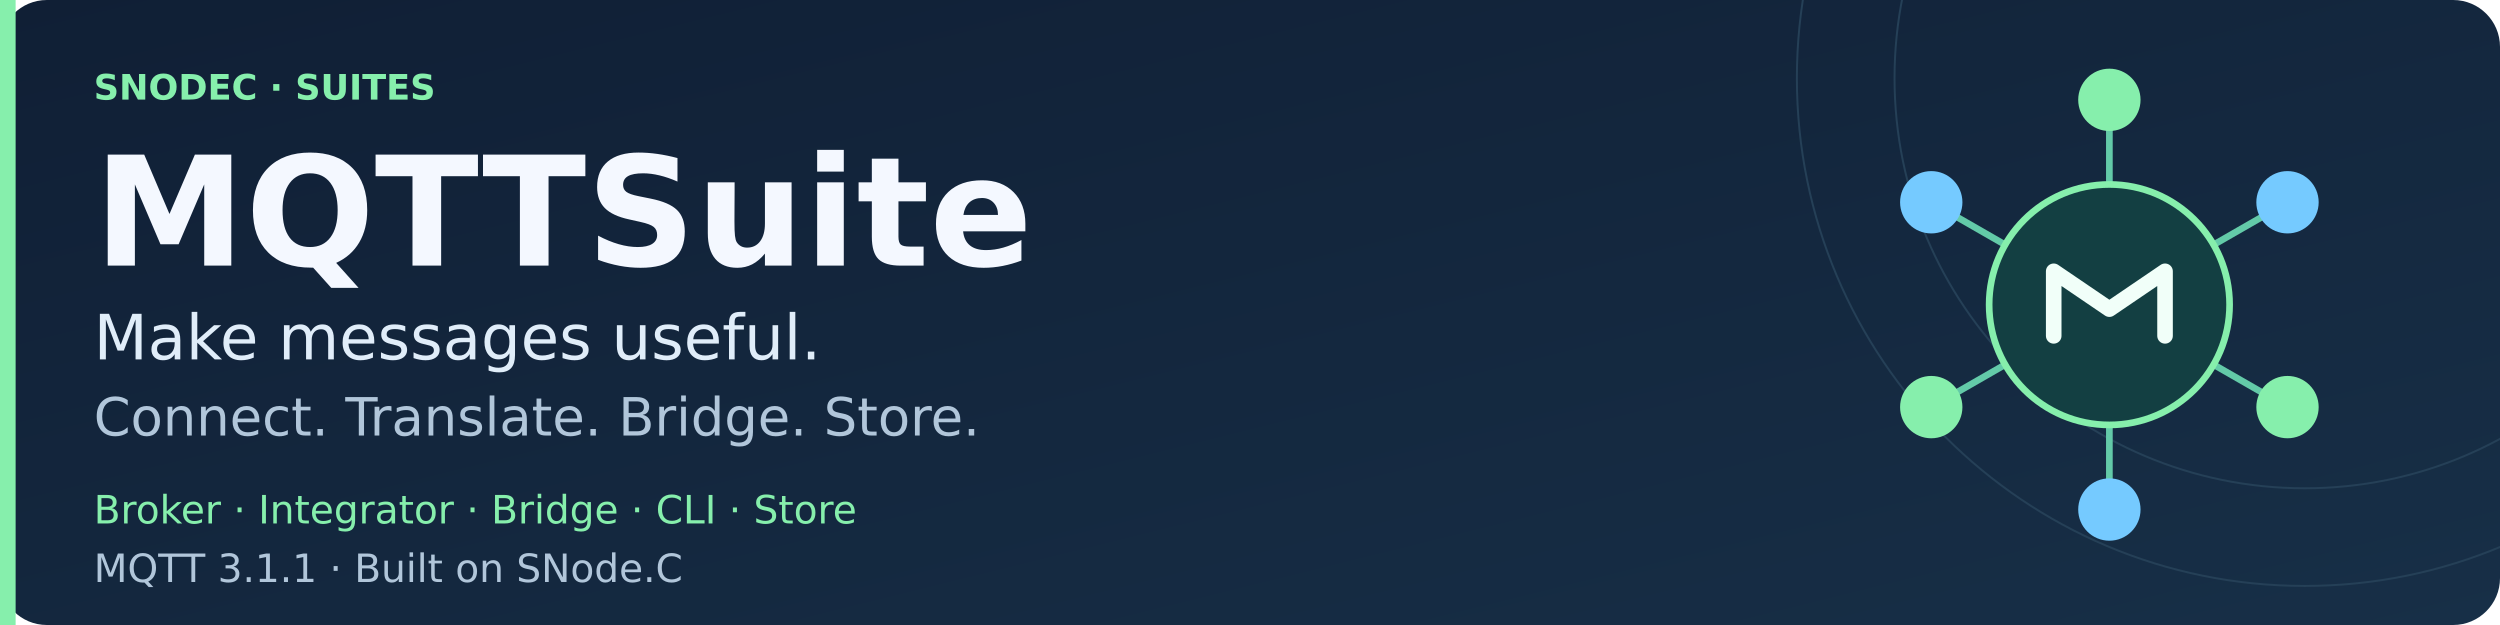
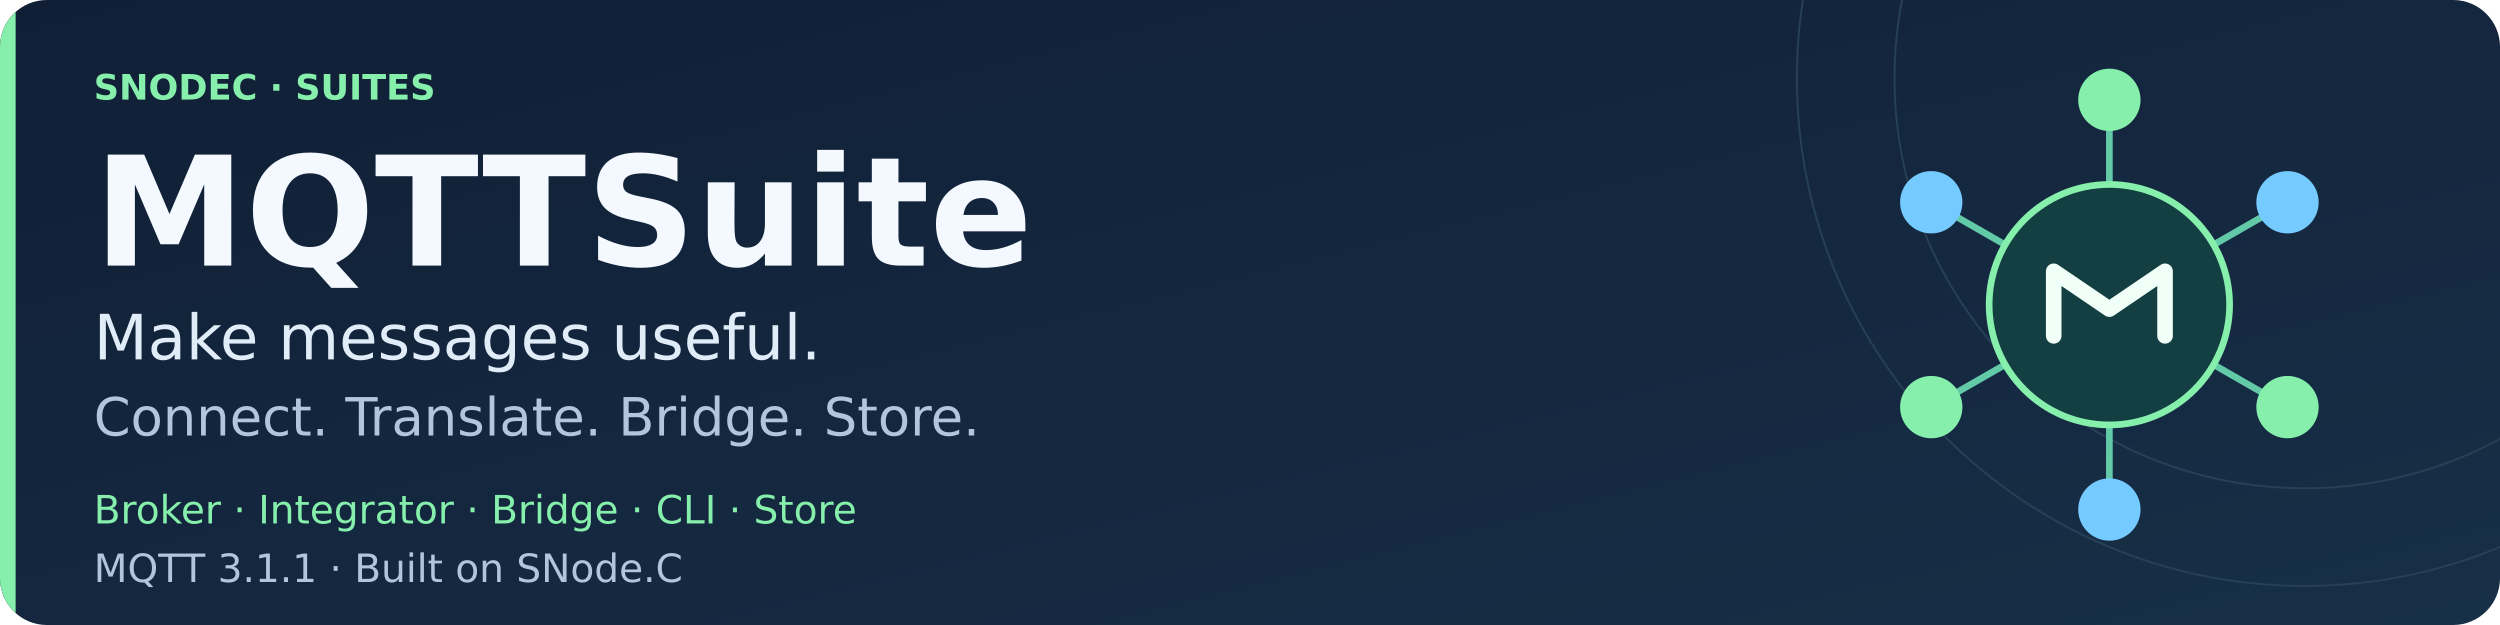
<svg xmlns="http://www.w3.org/2000/svg" width="1280" height="320" viewBox="0 0 1280 320" role="img" aria-labelledby="mqttsuite-hero-title mqttsuite-hero-desc">
  <defs>
    <linearGradient id="mqttsuite-hero-bg" x2="1" y2="1">
      <stop stop-color="#101f35" />
      <stop offset="1" stop-color="#172f47" />
    </linearGradient>
    <marker id="mqttsuite-hero-arrow" markerUnits="userSpaceOnUse" markerWidth="12" markerHeight="12" viewBox="0 0 8 8" refX="7" refY="4" orient="auto-start-reverse">
      <path d="M1 1L7 4L1 7" fill="none" stroke="#7c8fa5" stroke-width="1.5" />
    </marker>
+     <clipPath id="banner-outline-clip">
+       <use href="#banner-outline" />
+     </clipPath>
  </defs>
  <g font-family="DejaVu Sans,Verdana,sans-serif">
-     <rect x="0" y="0" width="1280" height="320" rx="24" fill="url(#mqttsuite-hero-bg)" stroke="none" />
-     <rect width="8" height="320" fill="#86efac" />
+     <rect id="banner-outline" x="0" y="0" width="1280" height="320" rx="24" fill="url(#mqttsuite-hero-bg)" stroke="none" />
+     <g clip-path="url(#banner-outline-clip)">
+       <rect width="8" height="320" fill="#86efac" />
+     </g>
    <circle cx="1180" cy="40" r="260" fill="none" stroke="#254057" />
    <circle cx="1180" cy="40" r="210" fill="none" stroke="#254057" />
    <text x="48" y="51" font-size="18" fill="#86efac" font-weight="700">SNODEC · SUITES</text>
    <text x="48" y="136" font-size="78" fill="#f4f8ff" font-weight="700">MQTTSuite</text>
    <text x="48" y="184" font-size="32" fill="#e0edf9" font-weight="400">Make messages useful.</text>
    <text x="48" y="223" font-size="27" fill="#b1c6da" font-weight="400">Connect. Translate. Bridge. Store.</text>
    <text x="48" y="268" font-size="20" fill="#86efac" font-weight="400">Broker · Integrator · Bridge · CLI · Store</text>
    <text x="48" y="298" font-size="20" fill="#b1c6da" font-weight="400">MQTT 3.1.1 · Built on SNode.C</text>
    <g transform="translate(1080 156) scale(1.14)">
      <path d="M0 0L0 -92" fill="none" stroke="#63caa8" stroke-width="3" />
      <path d="M0 0L80 -46" fill="none" stroke="#63caa8" stroke-width="3" />
      <path d="M0 0L80 46" fill="none" stroke="#63caa8" stroke-width="3" />
      <path d="M0 0L0 92" fill="none" stroke="#63caa8" stroke-width="3" />
      <path d="M0 0L-80 46" fill="none" stroke="#63caa8" stroke-width="3" />
      <path d="M0 0L-80 -46" fill="none" stroke="#63caa8" stroke-width="3" />
      <circle r="54" fill="#133f42" stroke="#86efac" stroke-width="3" />
      <circle cx="0" cy="-92" r="14" fill="#86efac" />
      <circle cx="80" cy="-46" r="14" fill="#75caff" />
      <circle cx="80" cy="46" r="14" fill="#86efac" />
      <circle cx="0" cy="92" r="14" fill="#75caff" />
      <circle cx="-80" cy="46" r="14" fill="#86efac" />
      <circle cx="-80" cy="-46" r="14" fill="#75caff" />
      <path d="M-25 14V-15L0 2L25-15V14" fill="none" stroke="#f1fff9" stroke-width="7" stroke-linecap="round" stroke-linejoin="round" />
    </g>
  </g>
</svg>
